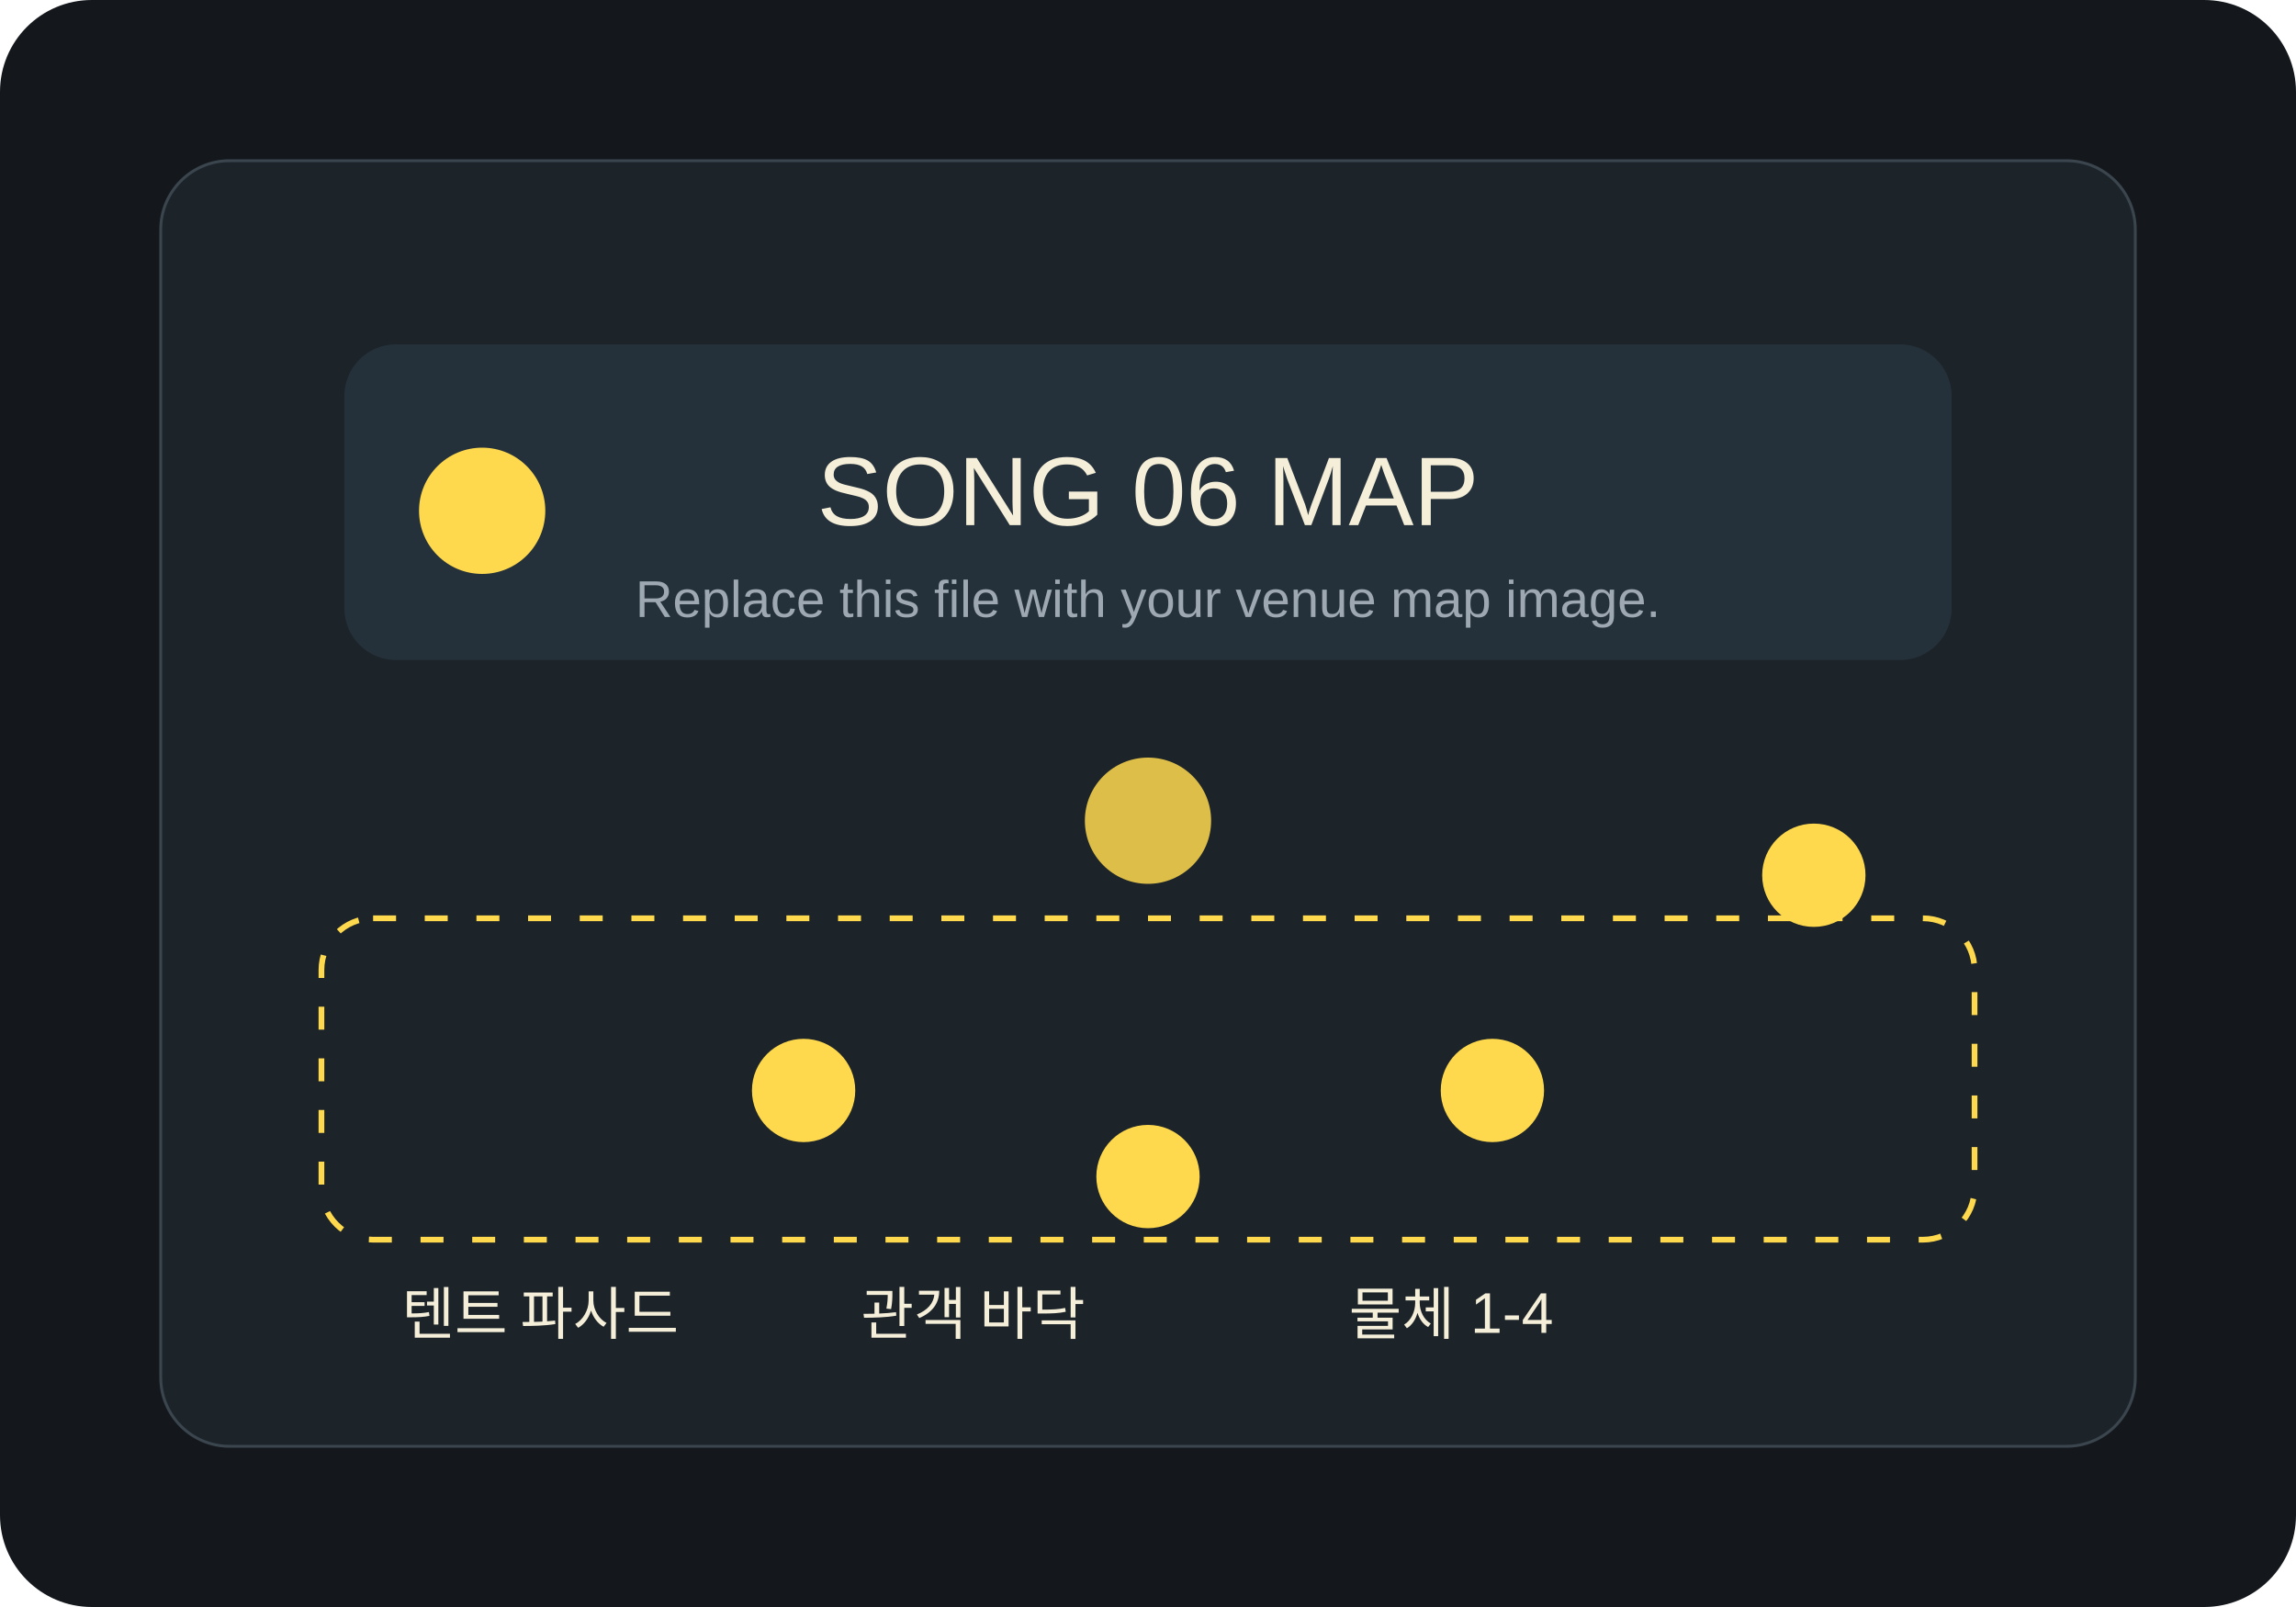
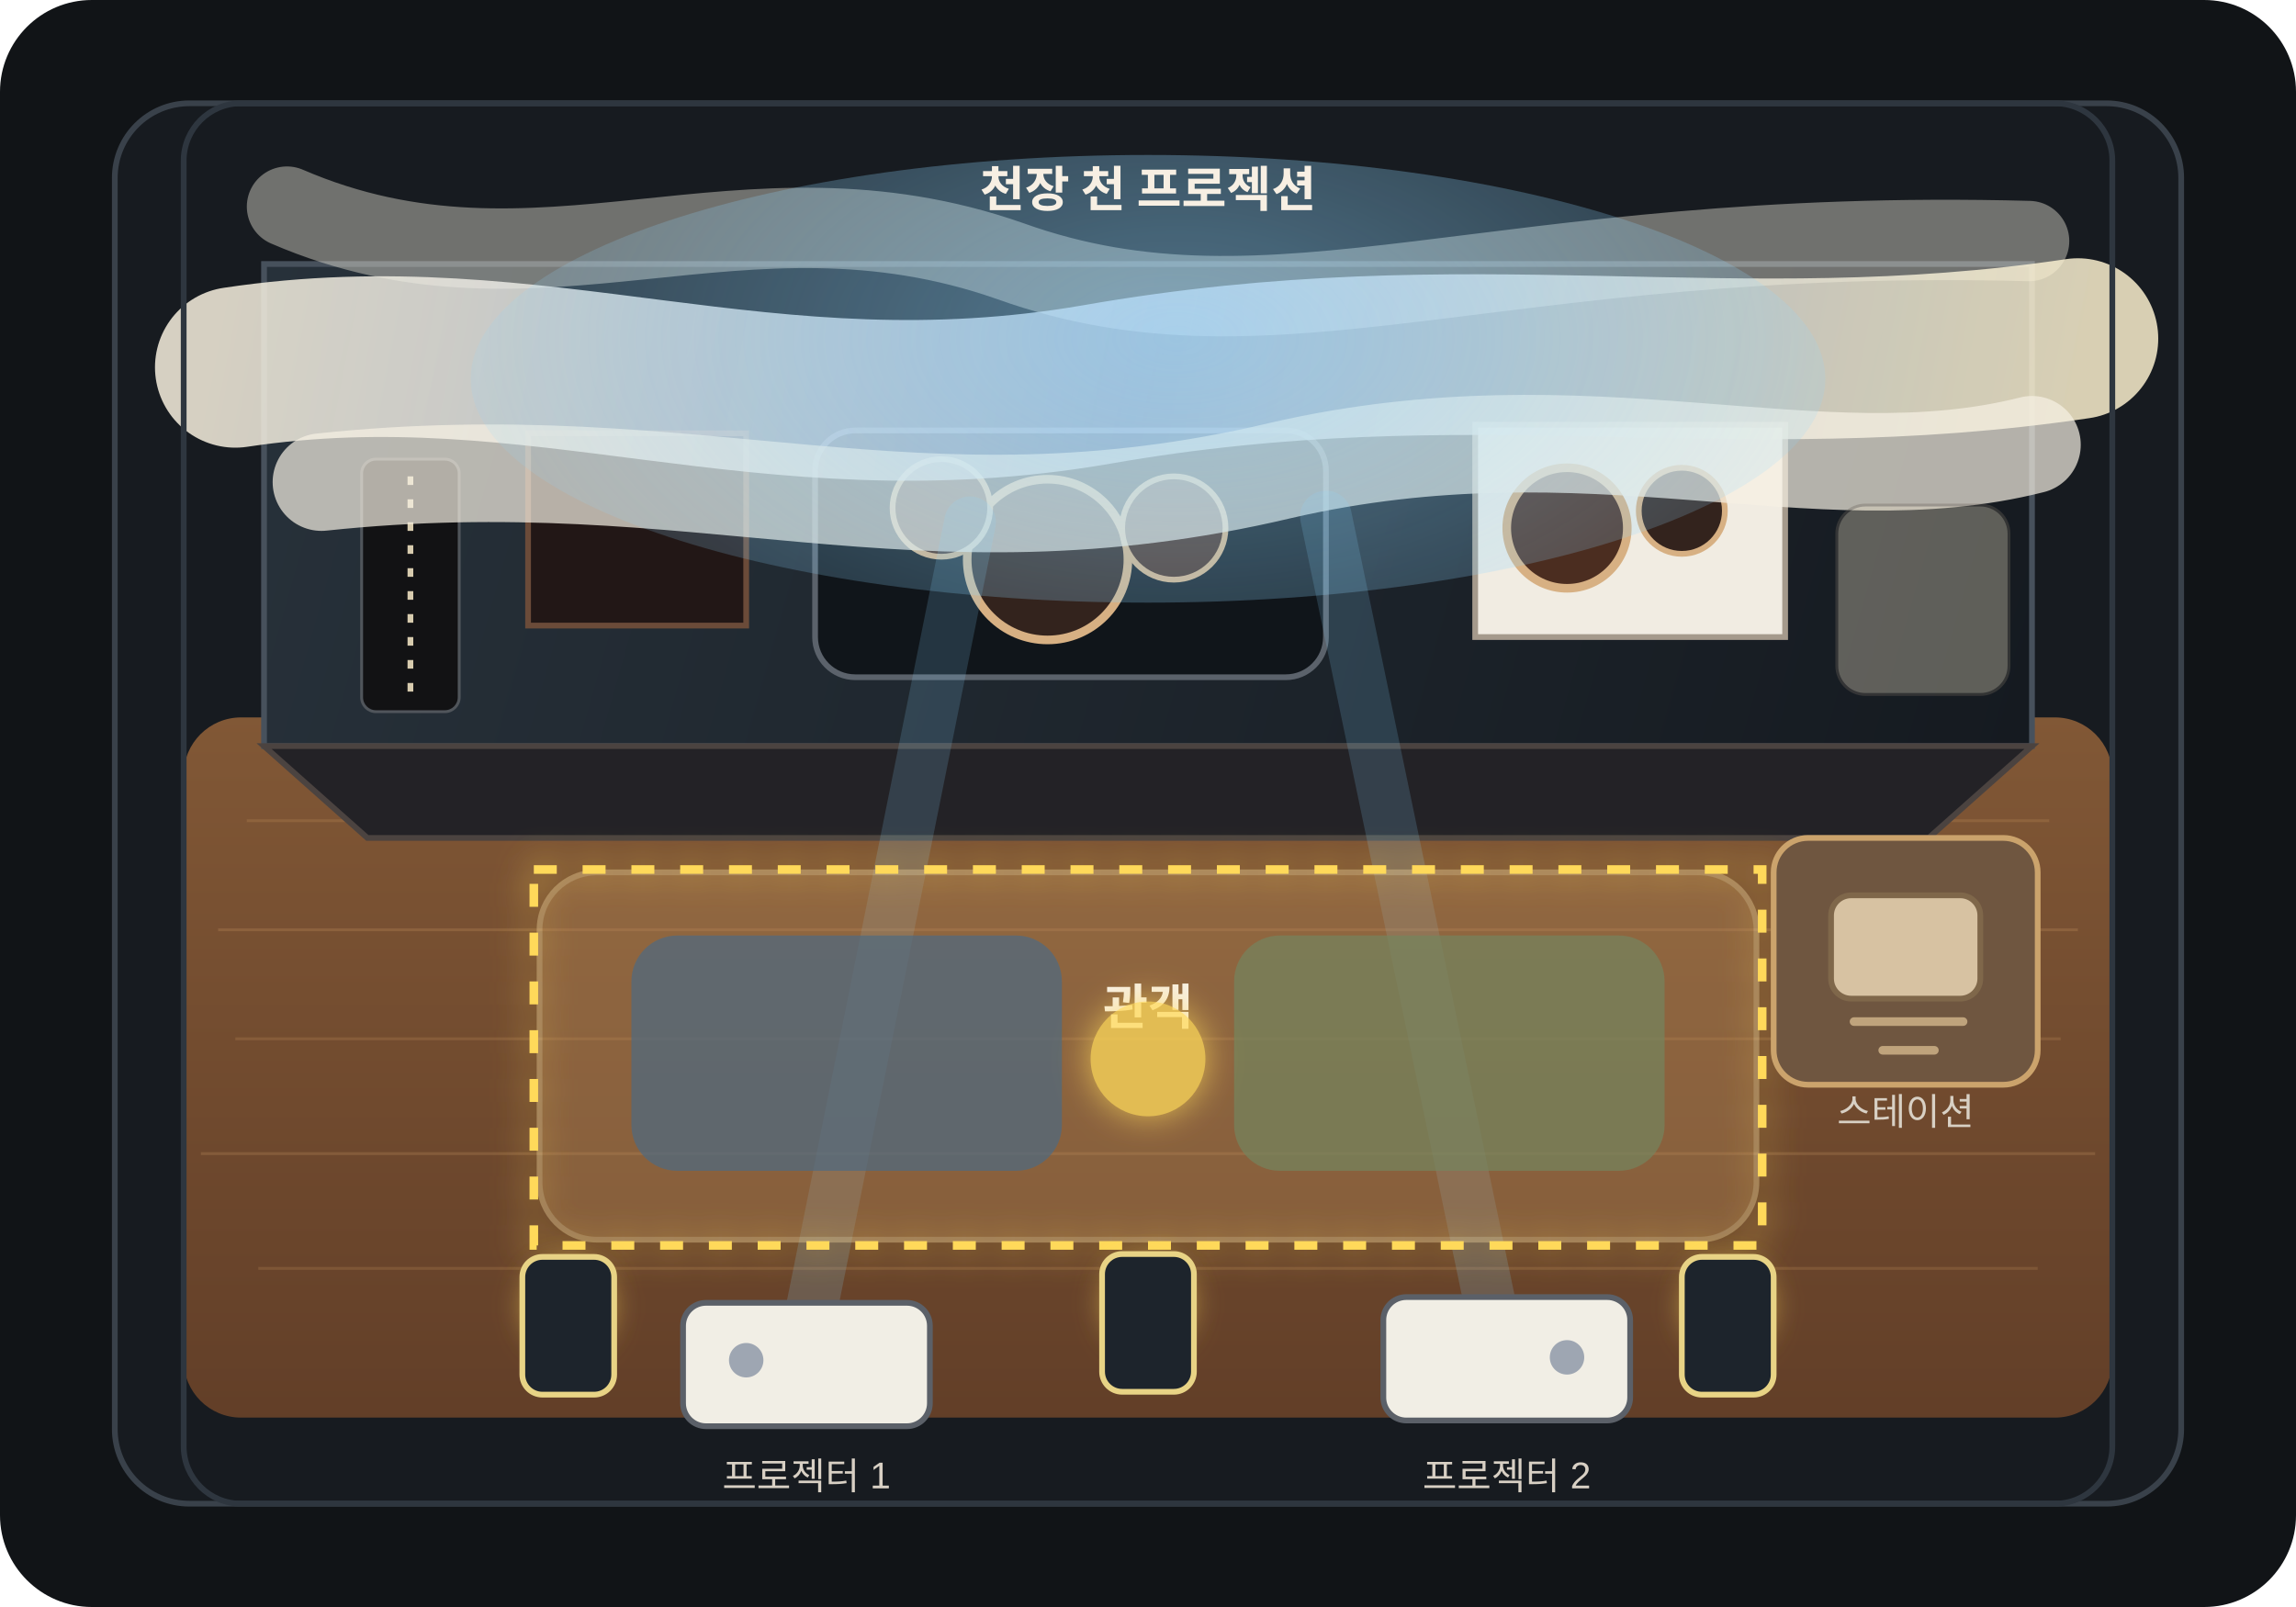
<svg xmlns="http://www.w3.org/2000/svg" viewBox="0 0 800 560" fill="none">
-   <rect width="800" height="560" rx="32" fill="#14181C" />
-   <rect x="56" y="56" width="688" height="448" rx="24" fill="#1C2329" stroke="#3B454E" />
-   <rect x="120" y="120" width="560" height="110" rx="18" fill="#25313A" />
-   <text x="400" y="183" text-anchor="middle" fill="#F5EFD9" font-size="34" font-family="Arial">SONG 06 MAP</text>
-   <text x="400" y="215" text-anchor="middle" fill="#9DA8B3" font-size="18" font-family="Arial">Replace this file with your venue map image.</text>
-   <circle cx="168" cy="178" r="22" fill="#FFD94D" />
-   <circle cx="632" cy="305" r="18" fill="#FFD94D">
-     <animate attributeName="opacity" values="1;0.35;1" dur="1.8s" repeatCount="indefinite" />
+   <defs>
+     <linearGradient id="wood" x1="0" y1="140" x2="0" y2="560" gradientUnits="userSpaceOnUse">
+       <stop stop-color="#8F633C" />
+       <stop offset="1" stop-color="#5A3824" />
+     </linearGradient>
+     <linearGradient id="stage" x1="92" y1="84" x2="708" y2="258" gradientUnits="userSpaceOnUse">
+       <stop stop-color="#27313A" />
+       <stop offset="1" stop-color="#151A20" />
+     </linearGradient>
+     <linearGradient id="fabric" x1="86" y1="54" x2="714" y2="176" gradientUnits="userSpaceOnUse">
+       <stop stop-color="#F8F1DF" stop-opacity="0.96" />
+       <stop offset="0.5" stop-color="#DDEAFF" stop-opacity="0.82" />
+       <stop offset="1" stop-color="#FFF4D2" stop-opacity="0.94" />
+     </linearGradient>
+     <radialGradient id="beamGlow" cx="0" cy="0" r="1" gradientUnits="userSpaceOnUse" gradientTransform="translate(410 118) rotate(90) scale(190 350)">
+       <stop stop-color="#8FD6FF" stop-opacity="0.48" />
+       <stop offset="1" stop-color="#8FD6FF" stop-opacity="0" />
+     </radialGradient>
+     <filter id="softGlow" x="-40%" y="-40%" width="180%" height="180%">
+       <feGaussianBlur stdDeviation="6" result="blur" />
+       <feMerge>
+         <feMergeNode in="blur" />
+         <feMergeNode in="SourceGraphic" />
+       </feMerge>
+     </filter>
+     <style>
+       .label { font-family: Arial, sans-serif; font-size: 17px; font-weight: 700; fill: #F7EFE3; }
+       .small { font-family: Arial, sans-serif; font-size: 13px; fill: #D8D0C4; }
+       .tiny { font-family: Arial, sans-serif; font-size: 11px; fill: #EFE6D8; }
+       .zone { stroke: #FFD95A; stroke-width: 3; stroke-dasharray: 8 9; filter: url(#softGlow); }
+       .candidate { fill: #FFD95A; }
+     </style>
+   </defs>
+   <rect width="800" height="560" rx="32" fill="#111417" />
+   <rect x="40" y="36" width="720" height="488" rx="26" fill="#171B20" stroke="#39414A" stroke-width="2" />
+   <rect x="64" y="250" width="672" height="244" rx="20" fill="url(#wood)" />
+   <g opacity="0.22">
+     <path d="M86 286H714" stroke="#C9975D" />
+     <path d="M76 324H724" stroke="#D2A06A" />
+     <path d="M82 362H718" stroke="#C9975D" />
+     <path d="M70 402H730" stroke="#D2A06A" />
+     <path d="M90 442H710" stroke="#C9975D" />
+   </g>
+   <path d="M92 92H708V260H92V92Z" fill="url(#stage)" stroke="#47515C" stroke-width="2" />
+   <path d="M92 260H708L672 292H128L92 260Z" fill="#232226" stroke="#4B4340" stroke-width="2" />
+   <rect x="284" y="150" width="178" height="86" rx="14" fill="#10151A" stroke="#5B626B" stroke-width="2" />
+   <circle cx="365" cy="195" r="28" fill="#33231D" stroke="#D7B083" stroke-width="3" />
+   <circle cx="409" cy="184" r="18" fill="#4B2D20" stroke="#D7B083" stroke-width="2" />
+   <circle cx="328" cy="177" r="17" fill="#4B2D20" stroke="#D7B083" stroke-width="2" />
+   <path d="M514 148H622V222H514V148Z" fill="#F1ECE2" stroke="#A59A8C" stroke-width="2" />
+   <circle cx="546" cy="184" r="21" fill="#4B2D20" stroke="#D7B083" stroke-width="3" />
+   <circle cx="586" cy="178" r="15" fill="#33231D" stroke="#D7B083" stroke-width="2" />
+   <path d="M184 151H260V218H184V151Z" fill="#221716" stroke="#6B4B39" stroke-width="2" />
+   <rect x="126" y="160" width="34" height="88" rx="5" fill="#121214" stroke="#50555B" />
+   <path d="M143 166V242" stroke="#D7CBAE" stroke-width="2" stroke-dasharray="3 5" />
+   <path d="M100 72C188 110 258 58 352 91C444 124 521 79 707 84" stroke="#EBE7DA" stroke-width="28" stroke-linecap="round" opacity="0.42" />
+   <path d="M82 128C188 112 266 154 382 134C513 111 603 136 724 118" stroke="url(#fabric)" stroke-width="56" stroke-linecap="round" opacity="0.88" />
+   <path d="M112 168C244 154 319 194 446 164C554 139 633 174 708 155" stroke="#F7F1E4" stroke-width="34" stroke-linecap="round" opacity="0.7" />
+   <ellipse cx="400" cy="132" rx="236" ry="78" fill="url(#beamGlow)" />
+   <text x="400" y="72" text-anchor="middle" class="label">천장 천 프로젝션</text>
+   <path d="M280 470L338 182" stroke="#8BD7FF" stroke-width="18" stroke-linecap="round" opacity="0.17" />
+   <path d="M522 468L462 180" stroke="#8BD7FF" stroke-width="18" stroke-linecap="round" opacity="0.17" />
+   <rect x="238" y="454" width="86" height="43" rx="8" fill="#F1EEE5" stroke="#5B6068" stroke-width="2" />
+   <circle cx="260" cy="474" r="6" fill="#9EA6B2" />
+   <rect x="482" y="452" width="86" height="43" rx="8" fill="#F1EEE5" stroke="#5B6068" stroke-width="2" />
+   <circle cx="546" cy="473" r="6" fill="#9EA6B2" />
+   <text x="281" y="519" text-anchor="middle" class="small">프로젝터 1</text>
+   <text x="525" y="519" text-anchor="middle" class="small">프로젝터 2</text>
+   <rect x="188" y="304" width="424" height="128" rx="20" fill="#B68A57" opacity="0.38" stroke="#ECD3A2" stroke-width="2" />
+   <rect x="220" y="326" width="150" height="82" rx="16" fill="#4D6A82" opacity="0.7" />
+   <rect x="430" y="326" width="150" height="82" rx="16" fill="#74845E" opacity="0.7" />
+   <path class="zone" d="M186 303H614V434H186V303Z" fill="none" />
+   <text x="400" y="357" text-anchor="middle" class="label">관객</text>
+   <g filter="url(#softGlow)">
+     <circle class="candidate" cx="198" cy="455" r="13" />
+     <circle class="candidate" cx="602" cy="455" r="13" />
+     <circle class="candidate" cx="400" cy="454" r="13" />
+   </g>
+   <rect x="182" y="438" width="32" height="48" rx="7" fill="#1D242C" stroke="#E8D385" stroke-width="2" />
+   <rect x="586" y="438" width="32" height="48" rx="7" fill="#1D242C" stroke="#E8D385" stroke-width="2" />
+   <rect x="384" y="437" width="32" height="48" rx="7" fill="#1D242C" stroke="#E8D385" stroke-width="2" />
+   <rect x="618" y="292" width="92" height="86" rx="12" fill="#6F5640" stroke="#CBA36C" stroke-width="2" />
+   <rect x="638" y="312" width="52" height="36" rx="7" fill="#D7C2A2" stroke="#7F674A" stroke-width="2" />
+   <path d="M646 356H684" stroke="#BFA37C" stroke-width="3" stroke-linecap="round" />
+   <path d="M656 366H674" stroke="#BFA37C" stroke-width="3" stroke-linecap="round" />
+   <text x="664" y="392" text-anchor="middle" class="small">스테이션</text>
+   <rect x="640" y="176" width="60" height="66" rx="10" fill="#E9DCC4" opacity="0.35" stroke="#6A6258" />
+   <circle cx="400" cy="369" r="20" fill="#FFD95A" opacity="0.75" filter="url(#softGlow)">
+     <animate attributeName="opacity" values="0.8;0.28;0.8" dur="2.4s" repeatCount="indefinite" />
  </circle>
-   <circle cx="280" cy="380" r="18" fill="#FFD94D">
-     <animate attributeName="opacity" values="1;0.35;1" dur="1.8s" repeatCount="indefinite" />
-   </circle>
-   <circle cx="400" cy="410" r="18" fill="#FFD94D">
-     <animate attributeName="opacity" values="1;0.35;1" dur="1.8s" repeatCount="indefinite" />
-   </circle>
-   <circle cx="520" cy="380" r="18" fill="#FFD94D" />
-   <circle cx="400" cy="286" r="22" fill="#FFD94D" opacity="0.85" />
-   <text x="140" y="465" fill="#F5EFD9" font-size="20" font-family="Arial">텐트 파사드</text>
-   <text x="300" y="465" fill="#F5EFD9" font-size="20" font-family="Arial">관객 바닥</text>
-   <text x="470" y="465" fill="#F5EFD9" font-size="20" font-family="Arial">물체 1-4</text>
-   <rect x="112" y="320" width="576" height="112" rx="18" stroke="#FFD94D" stroke-width="2" stroke-dasharray="8 10" />
+   <rect x="64" y="36" width="672" height="488" rx="20" stroke="#2E363F" stroke-width="2" />
</svg>
